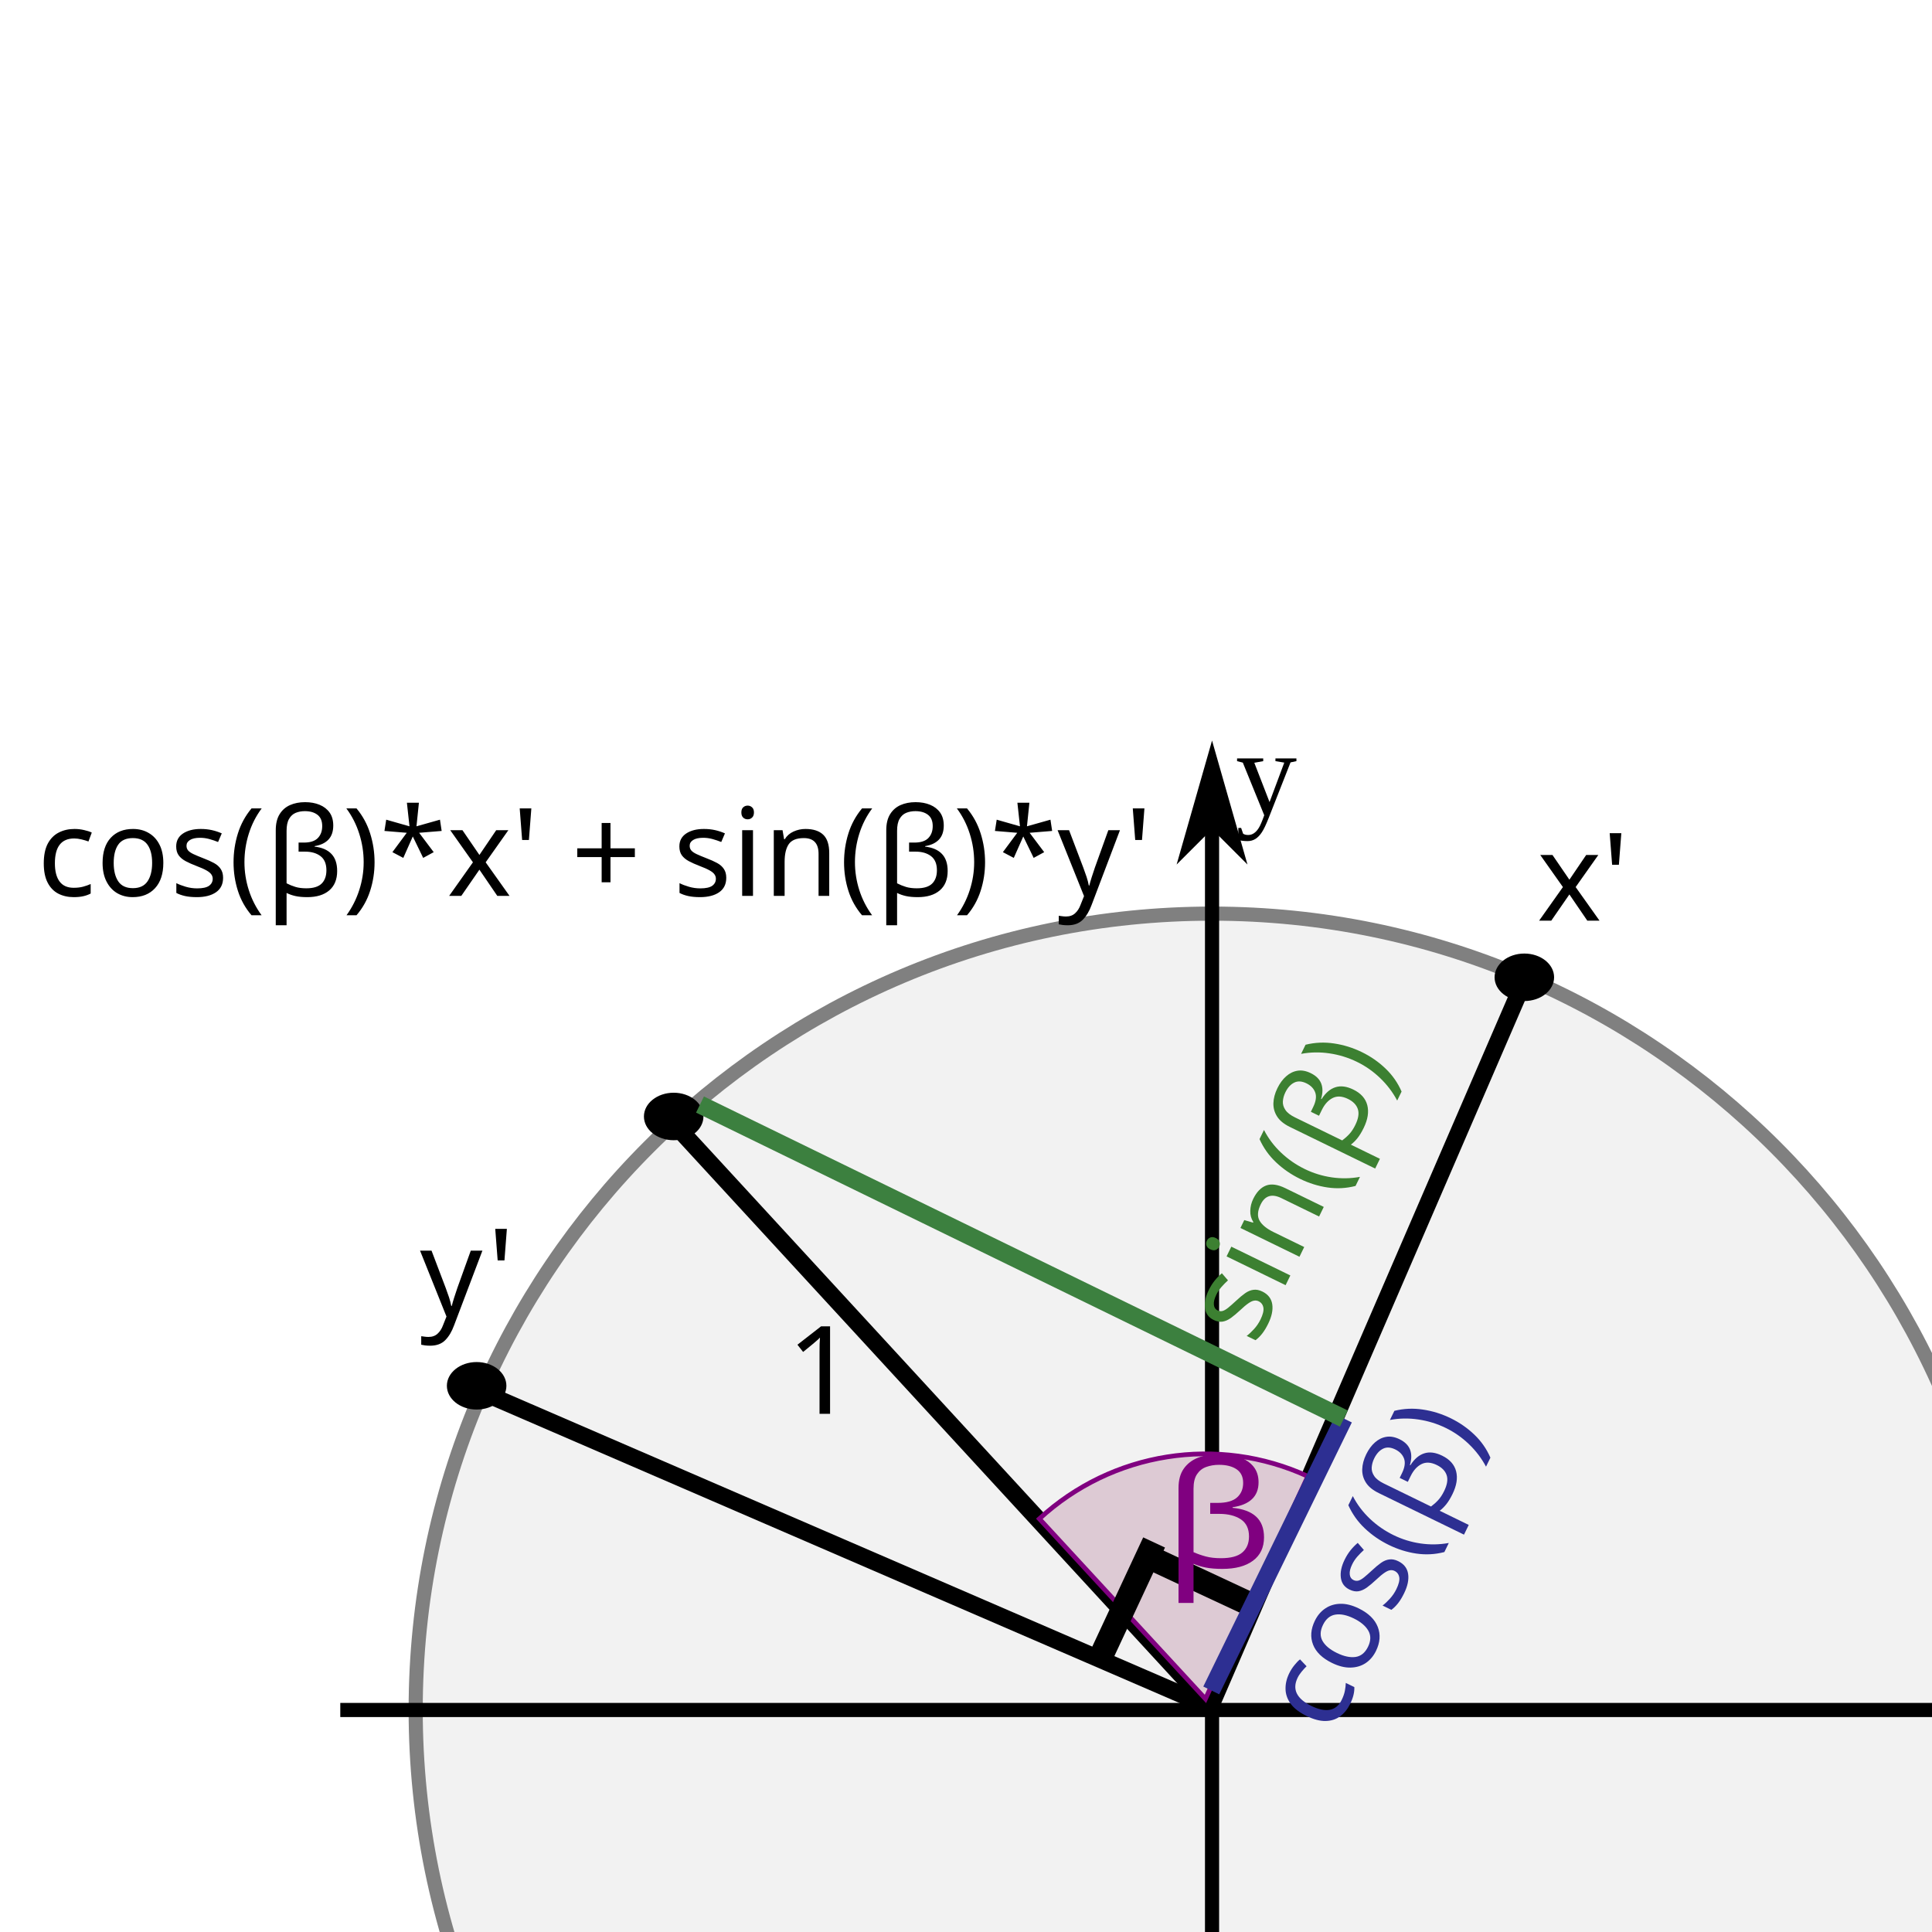
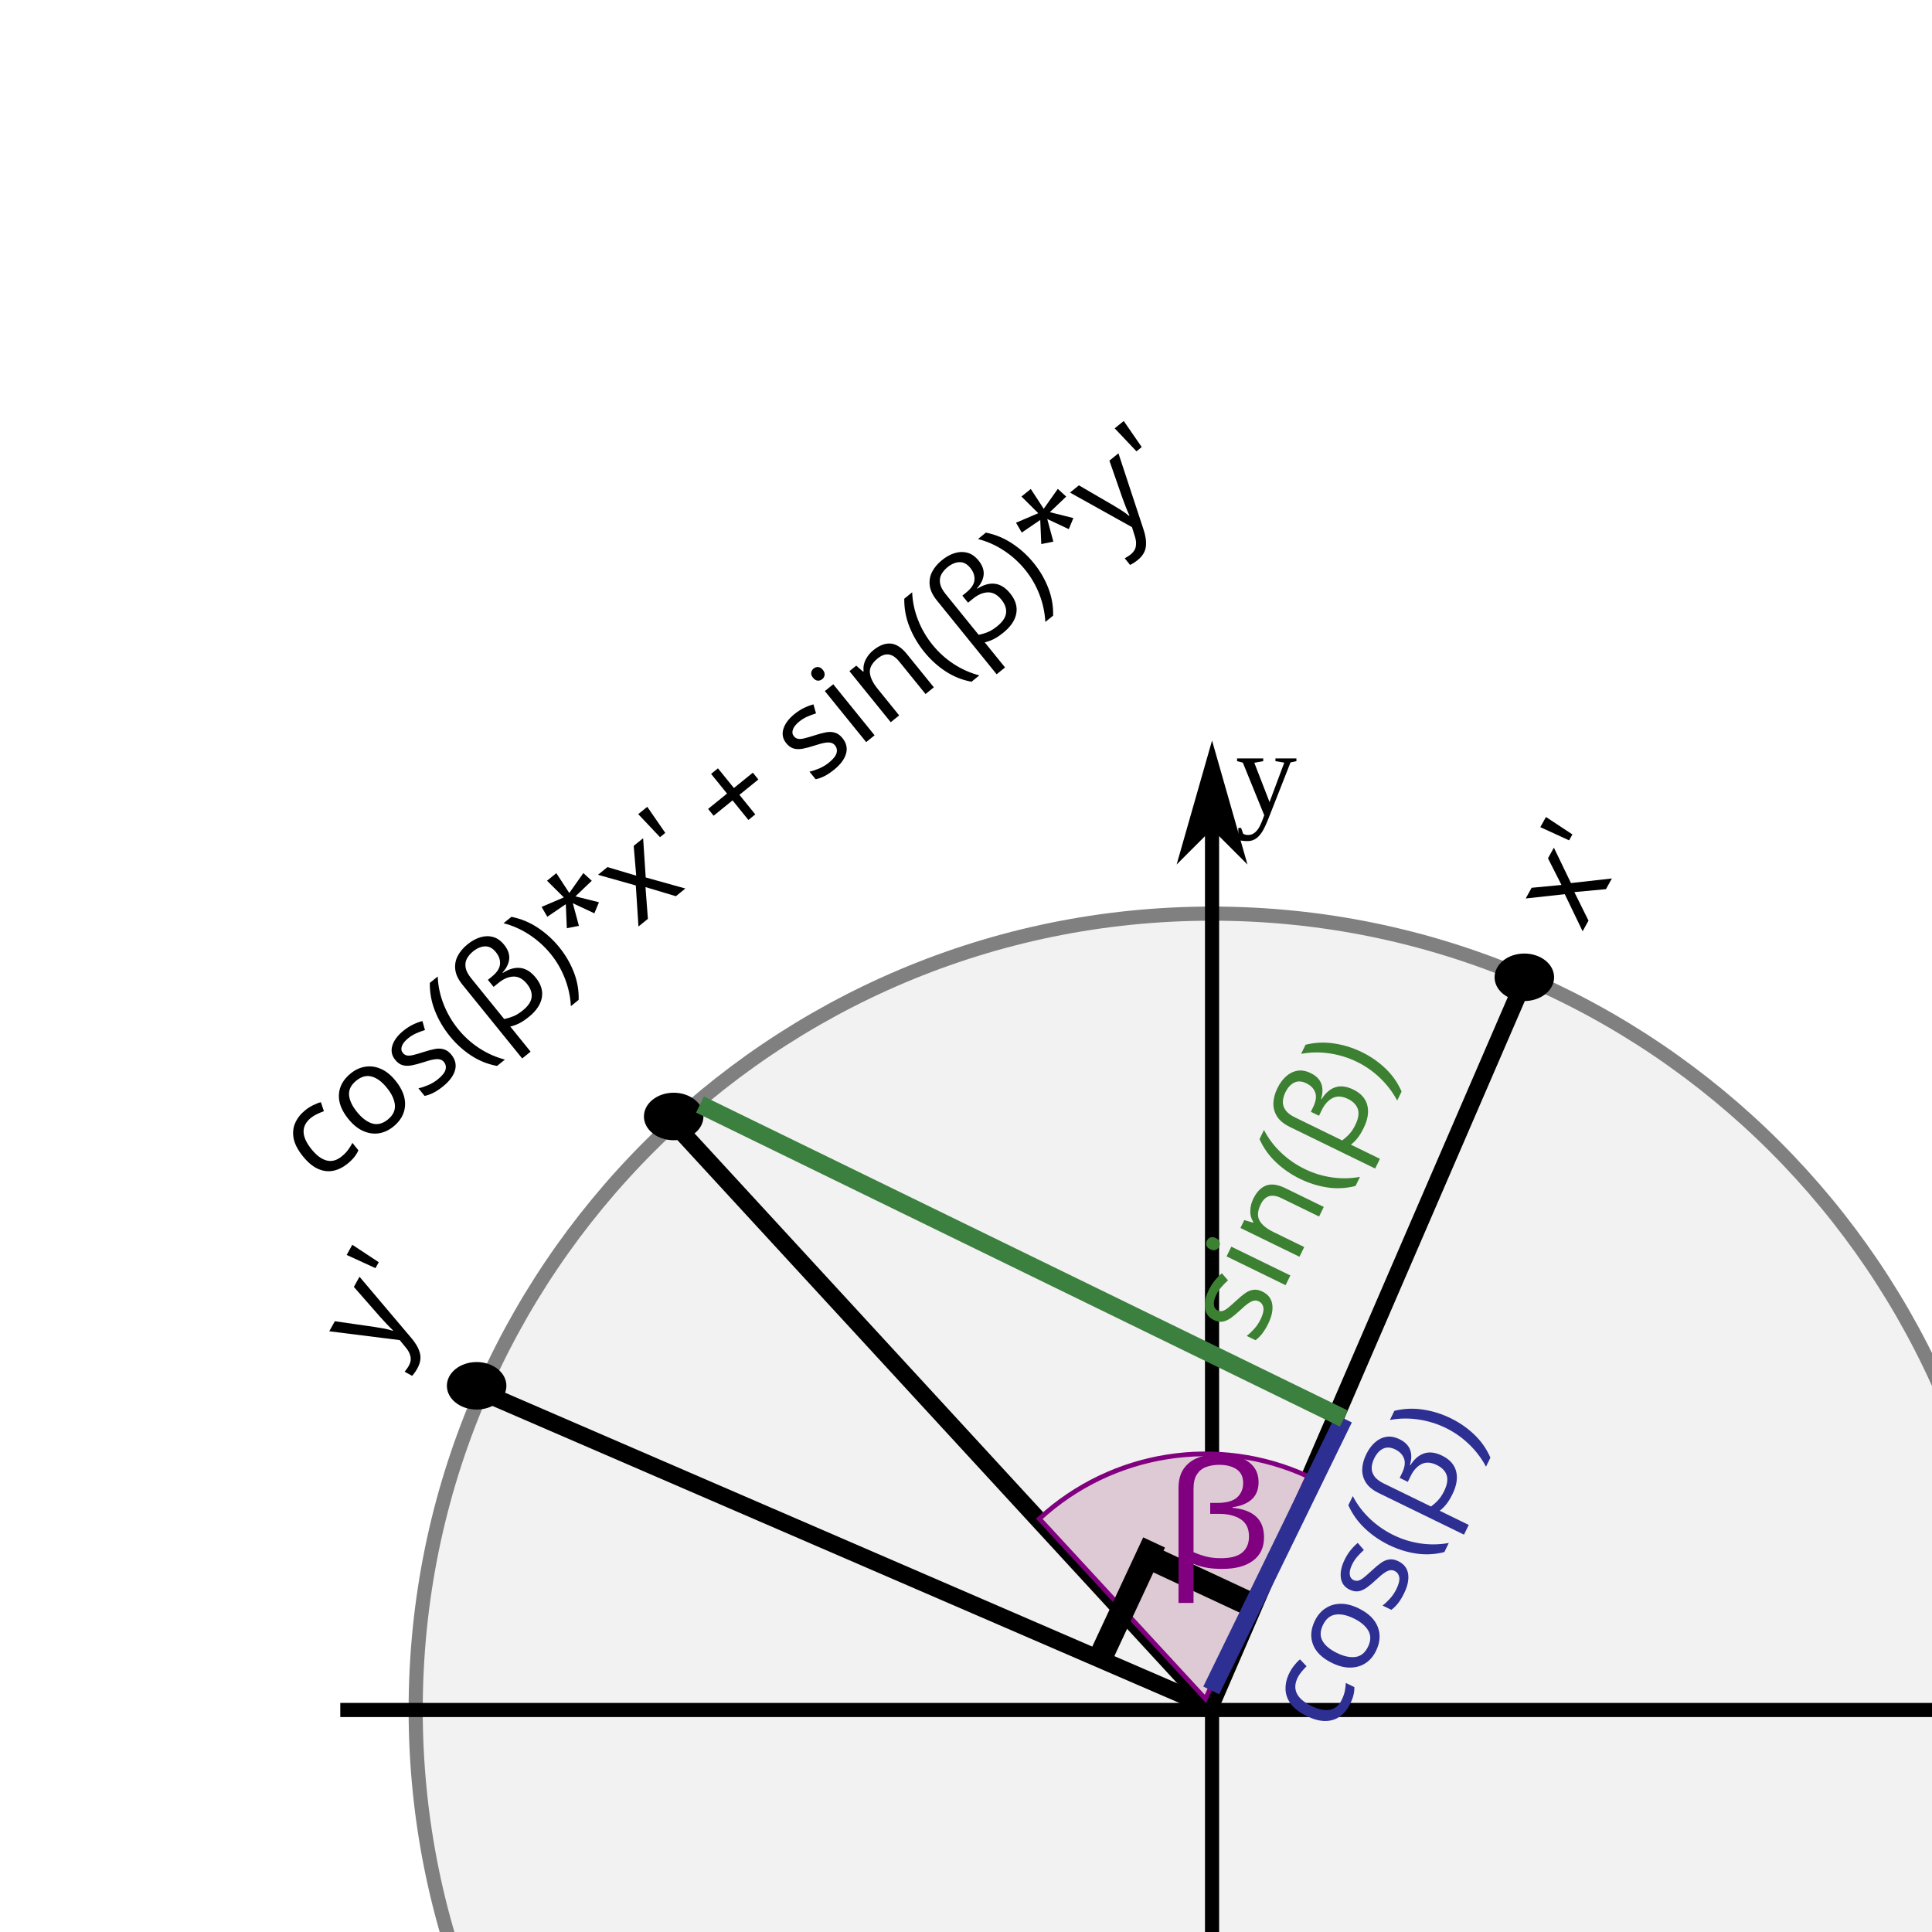
<svg xmlns="http://www.w3.org/2000/svg" width="410" height="410" version="1.1" id="svg12">
  <defs id="defs1">
    <marker id="a" orient="auto" overflow="visible">
      <path stroke="#000" stroke-width=".5" d="M-4,0l-2,2 7,-2 -7,-2 2,2z" id="path1" />
    </marker>
  </defs>
  <g stroke="#000000" stroke-width="3" id="g5" transform="translate(62.21393,147.8856)">
    <circle cx="195" cy="215" r="169" fill="#f2f2f2" stroke="#808080" id="circle1" />
    <path marker-end="url(#a)" d="M 195,400 V 15" id="path3" />
    <path marker-end="url(#a)" d="M 10,215 H 395" id="path4" />
    <path d="M 194.577,214.454 260.734,61.442" id="path5" style="stroke-width:3.642" />
    <path d="M 195.06,214.544 42.047,148.386" id="path2" style="stroke-width:3.642" />
    <path d="M 194.927,214.599 82.051,91.925" id="path9" style="stroke-width:3.642" />
  </g>
-   <text x="166.919" y="300.027" id="text2" style="font-style:normal;font-variant:normal;font-weight:normal;font-stretch:normal;font-size:26px;font-family:sans-serif;-inkscape-font-specification:'sans-serif, Normal';font-variant-ligatures:normal;font-variant-caps:normal;font-variant-numeric:normal;font-variant-east-asian:normal">1</text>
  <path fill="#ddcad4" stroke="#800080" d="m 220.562,322.31 a 52,52 0 0 1 56.98,-9.015 l -21.729,47.242 z" id="path2-1" />
  <g stroke-linecap="round" stroke-width="5" id="g7" transform="matrix(0.987542,0,0,0.9744945,67.08792,151.8898)" />
  <ellipse cx="323.489" cy="207.396" id="circle7" rx="6.315" ry="5.04" style="stroke-width:1.88" />
  <ellipse cx="142.966" cy="236.933" id="circle7-7" rx="6.315" ry="5.04" style="stroke-width:1.88" />
  <g font-size="26px" id="g12" transform="translate(62.21393,147.8856)">
    <text x="396.119" y="221.53" id="text7">x</text>
    <text x="200" y="25" id="text8">y</text>
-     <text x="263.947" y="47.491" fill="#3c8031" id="text4" style="font-style:normal;font-variant:normal;font-weight:normal;font-stretch:normal;font-size:26px;font-family:sans-serif;-inkscape-font-specification:'sans-serif, Normal';font-variant-ligatures:normal;font-variant-caps:normal;font-variant-numeric:normal;font-variant-east-asian:normal;fill:#000000;fill-opacity:1">
-       <tspan id="tspan9" x="263.947" y="47.491">x'</tspan>
+     <text x="88.688" y="263.449" fill="#3c8031" id="text4" style="font-style:normal;font-variant:normal;font-weight:normal;font-stretch:normal;font-size:26px;font-family:sans-serif;-inkscape-font-specification:'sans-serif, Normal';font-variant-ligatures:normal;font-variant-caps:normal;font-variant-numeric:normal;font-variant-east-asian:normal;fill:#000000;fill-opacity:1" transform="rotate(-61)">
+       <tspan id="tspan9" x="88.688" y="263.449">x'</tspan>
    </text>
  </g>
-   <text x="89.109" y="279.345" fill="#3c8031" id="text11-6" style="font-style:normal;font-variant:normal;font-weight:normal;font-stretch:normal;font-size:26px;font-family:sans-serif;-inkscape-font-specification:'sans-serif, Normal';font-variant-ligatures:normal;font-variant-caps:normal;font-variant-numeric:normal;font-variant-east-asian:normal;fill:#000000;fill-opacity:1">
-     <tspan id="tspan8" x="89.109" y="279.345">y'</tspan>
+   <text x="-213.251" y="212.021" fill="#3c8031" id="text11-6" style="font-style:normal;font-variant:normal;font-weight:normal;font-stretch:normal;font-size:26px;font-family:sans-serif;-inkscape-font-specification:'sans-serif, Normal';font-variant-ligatures:normal;font-variant-caps:normal;font-variant-numeric:normal;font-variant-east-asian:normal;fill:#000000;fill-opacity:1" transform="rotate(-61)">
+     <tspan id="tspan8" x="-213.251" y="212.021">y'</tspan>
  </text>
  <ellipse cx="101.15" cy="294.087" id="ellipse2" rx="6.315" ry="5.04" style="stroke-width:1.88" />
  <rect style="fill:#000000" id="rect6" width="26.007" height="5.1" x="358.52" y="193.879" transform="rotate(25)" />
  <text x="230.168" y="356.968" fill="#800080" font-style="italic" id="text10" transform="scale(1.073192,0.9318001)" style="font-style:normal;font-variant:normal;font-weight:normal;font-stretch:normal;font-size:33.745px;font-family:sans-serif;-inkscape-font-specification:'sans-serif, Normal';font-variant-ligatures:normal;font-variant-caps:normal;font-variant-numeric:normal;font-variant-east-asian:normal;fill:#800080;stroke-width:2.812">
    <tspan id="tspan1" x="230.168" y="356.968">β</tspan>
  </text>
  <rect style="fill:#000000" id="rect7" width="26.007" height="5.1" x="-219.164" y="357.757" transform="rotate(-65)" />
  <g id="layer2" transform="rotate(-64,343.4414,238.4337)">
    <path stroke="#2d2f92" d="m 195,215 h 65" id="path7" transform="matrix(0.987542,0,0,0.9744945,4.873987,4.004209)" style="stroke-width:3.862;stroke-dasharray:none" />
    <path stroke="#3c803f" d="M 260,59 V 215" id="path6" transform="matrix(0.987542,0,0,0.9744945,4.873987,4.004209)" style="stroke-width:3.862;stroke-dasharray:none" />
    <text x="200" y="241" fill="#2d2f92" id="text12" style="font-style:normal;font-variant:normal;font-weight:normal;font-stretch:normal;font-size:26px;font-family:sans-serif;-inkscape-font-specification:'sans-serif, Normal';font-variant-ligatures:normal;font-variant-caps:normal;font-variant-numeric:normal;font-variant-east-asian:normal;fill:#2d2f92">
      <tspan id="tspan11" x="200" y="241">cos(β)</tspan>
    </text>
    <text x="267" y="190" fill="#3c8031" id="text11" style="font-style:normal;font-variant:normal;font-weight:normal;font-stretch:normal;font-size:26px;font-family:sans-serif;-inkscape-font-specification:'sans-serif, Normal';font-variant-ligatures:normal;font-variant-caps:normal;font-variant-numeric:normal;font-variant-east-asian:normal;fill:#3c8031">
      <tspan id="tspan12" x="267" y="190">sin(β)</tspan>
    </text>
  </g>
-   <text x="7.853" y="190.123" fill="#3c8031" id="text11-6-0" style="font-style:normal;font-variant:normal;font-weight:normal;font-stretch:normal;font-size:26px;font-family:sans-serif;-inkscape-font-specification:'sans-serif, Normal';font-variant-ligatures:normal;font-variant-caps:normal;font-variant-numeric:normal;font-variant-east-asian:normal;fill:#000000">
-     <tspan id="tspan2">cos(β)*x' + sin(β)*y'</tspan>
+   <text x="-105.907" y="238.073" fill="#3c8031" id="text11-6-0" style="font-style:normal;font-variant:normal;font-weight:normal;font-stretch:normal;font-size:26px;font-family:sans-serif;-inkscape-font-specification:'sans-serif, Normal';font-variant-ligatures:normal;font-variant-caps:normal;font-variant-numeric:normal;font-variant-east-asian:normal;fill:#000000" transform="rotate(-39)">
+     <tspan id="tspan2" x="-105.907" y="238.073">cos(β)*x' + sin(β)*y'</tspan>
  </text>
</svg>
